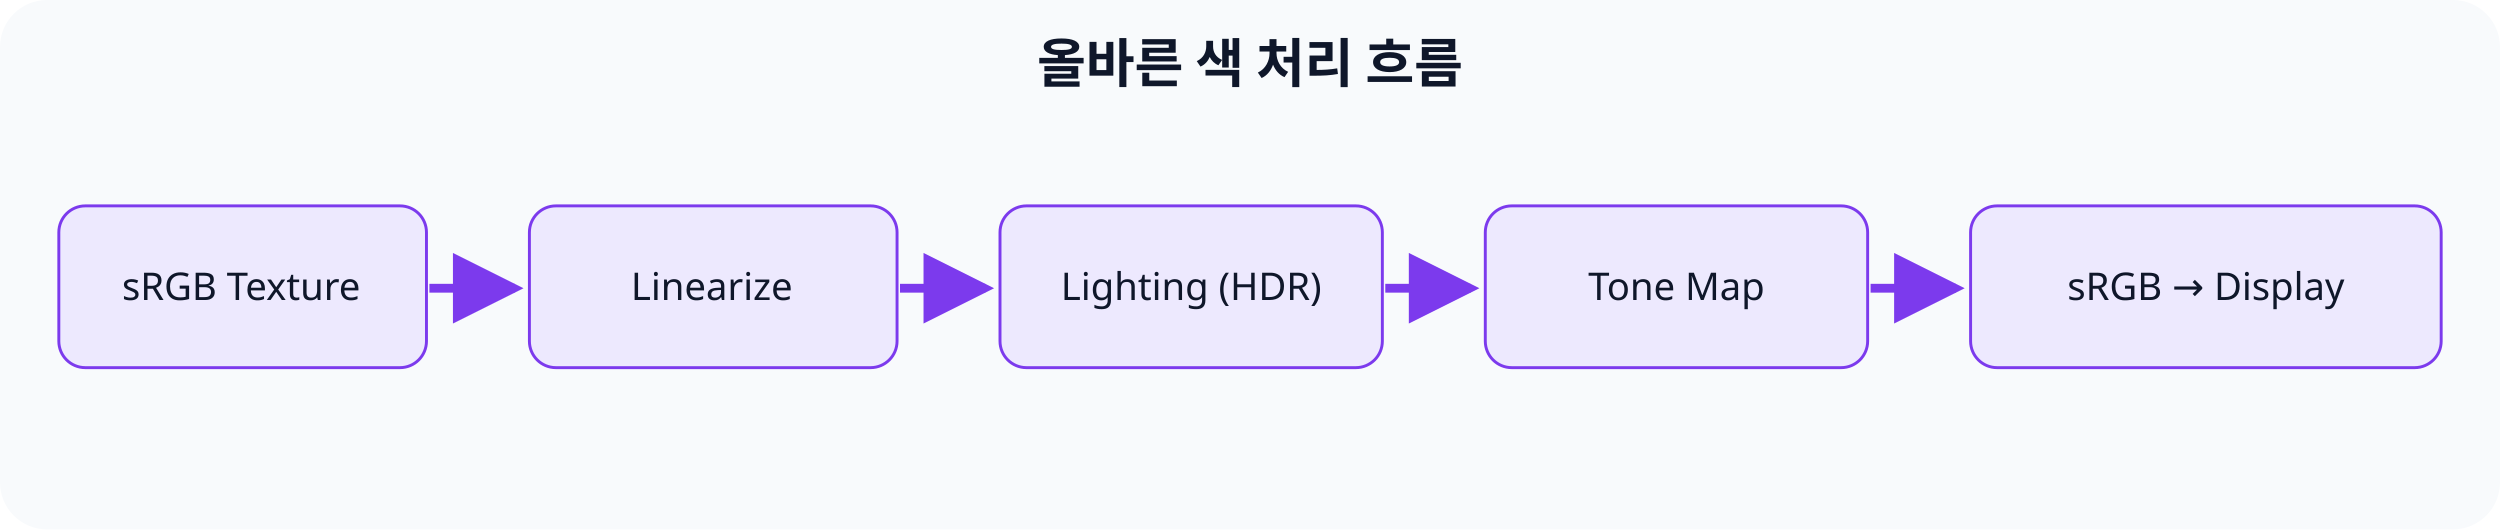
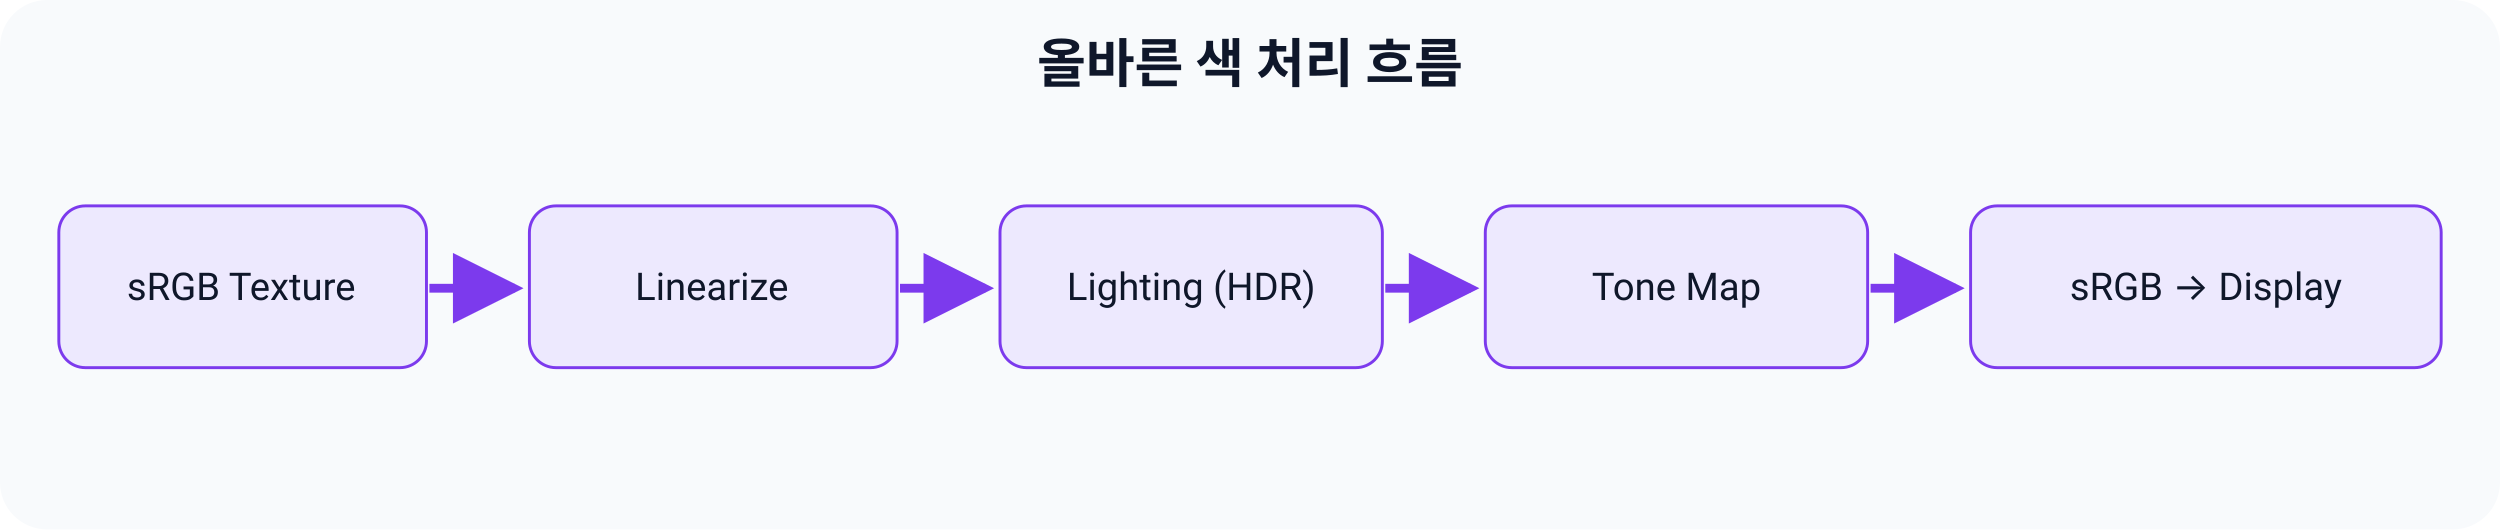
<svg xmlns="http://www.w3.org/2000/svg" viewBox="0 0 850 180">
  <rect width="850" height="180" rx="16" fill="#f8fafc" />
  <defs>
    <marker id="a" markerWidth="8" markerHeight="8" refX="7" refY="4" orient="auto">
      <path d="M0 0L8 4L0 8Z" fill="#7c3aed" />
    </marker>
  </defs>
-   <text x="425" y="28" text-anchor="middle" font-family="sans-serif" font-size="18" font-weight="700" fill="#0f172a">올바른 색 처리 흐름</text>
-   <g font-family="sans-serif" text-anchor="middle" font-size="13">
+   <text x="425" y="28" text-anchor="middle" font-family="-apple-system, BlinkMacSystemFont, 'Segoe UI', Roboto, 'Apple SD Gothic Neo', 'Malgun Gothic', 'Nanum Gothic', 'Noto Sans KR', sans-serif" font-size="18" font-weight="700" fill="#0f172a">올바른 색 처리 흐름</text>
+   <g font-family="-apple-system, BlinkMacSystemFont, 'Segoe UI', Roboto, 'Apple SD Gothic Neo', 'Malgun Gothic', 'Nanum Gothic', 'Noto Sans KR', sans-serif" text-anchor="middle" font-size="13">
    <g fill="#ede9fe" stroke="#7c3aed">
      <rect x="20" y="70" width="125" height="55" rx="9" />
      <rect x="180" y="70" width="125" height="55" rx="9" />
      <rect x="340" y="70" width="130" height="55" rx="9" />
      <rect x="505" y="70" width="130" height="55" rx="9" />
      <rect x="670" y="70" width="160" height="55" rx="9" />
    </g>
    <g fill="#0f172a">
      <text x="82" y="102">sRGB Texture</text>
      <text x="242" y="102">Linearize</text>
      <text x="405" y="102">Lighting (HDR)</text>
      <text x="570" y="102">Tone Map</text>
      <text x="750" y="102">sRGB → Display</text>
    </g>
    <g stroke="#7c3aed" stroke-width="3" marker-end="url(#a)">
      <path d="M146 98H175" />
      <path d="M306 98H335" />
      <path d="M471 98H500" />
      <path d="M636 98H665" />
    </g>
  </g>
</svg>
